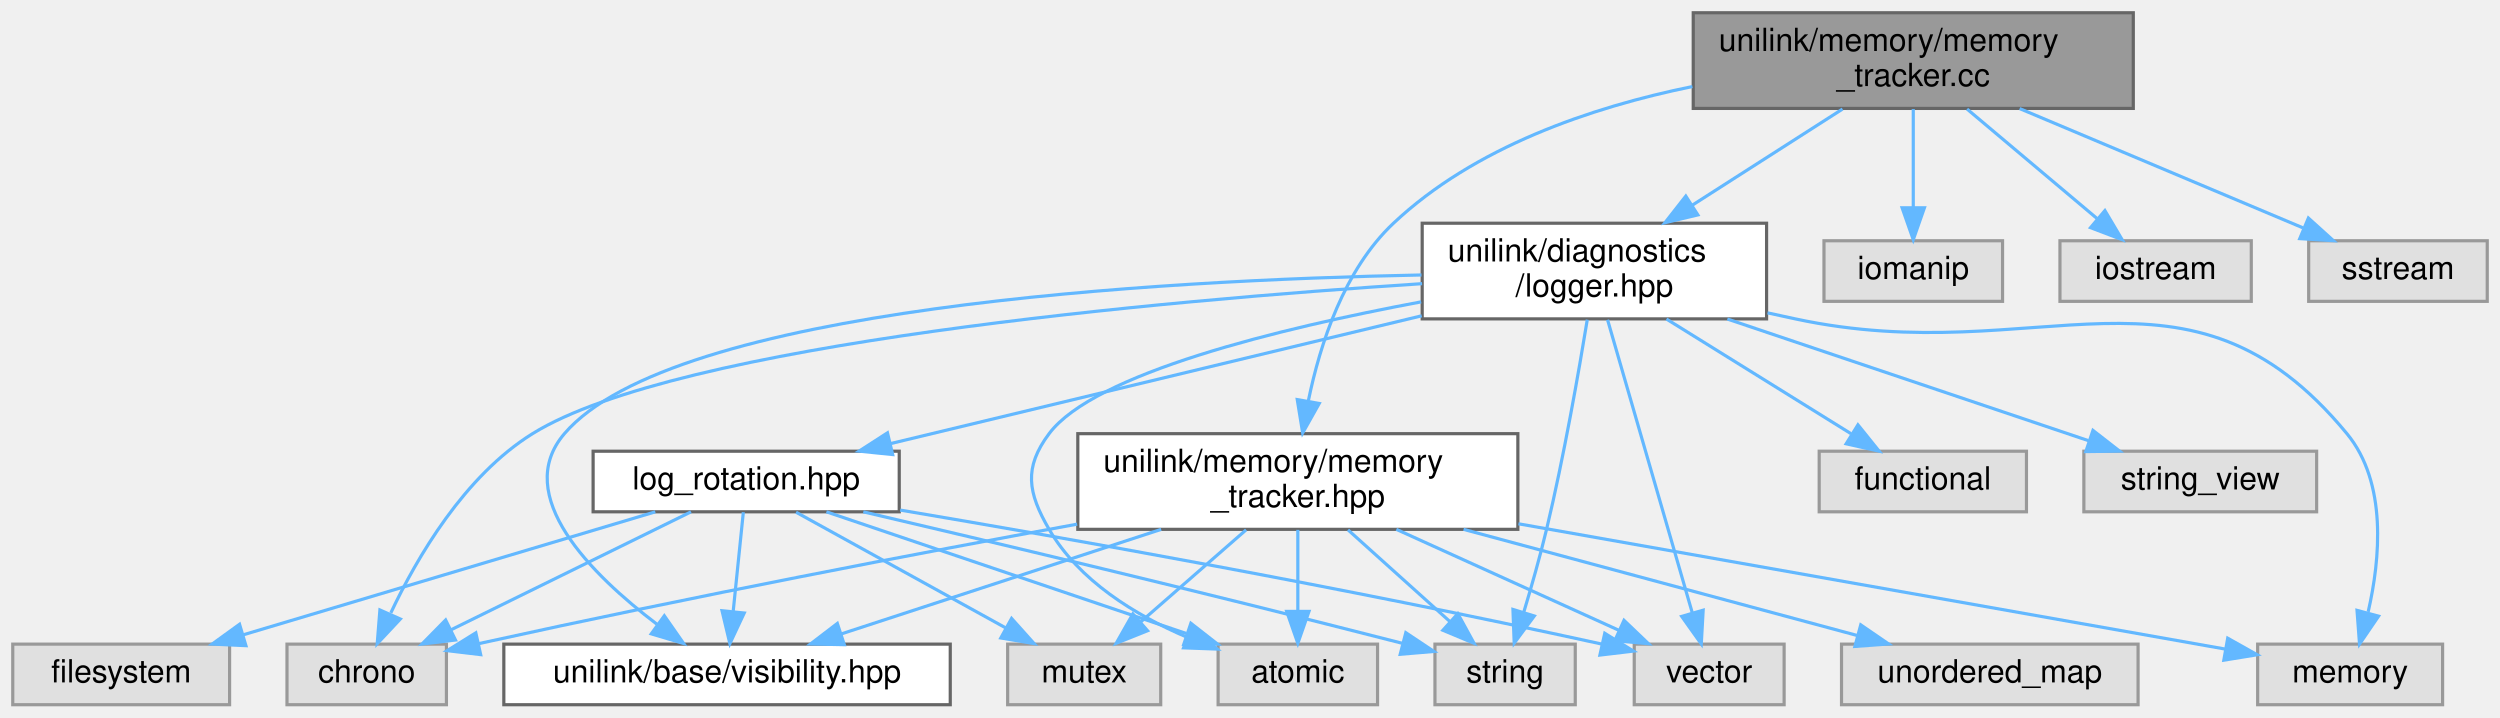
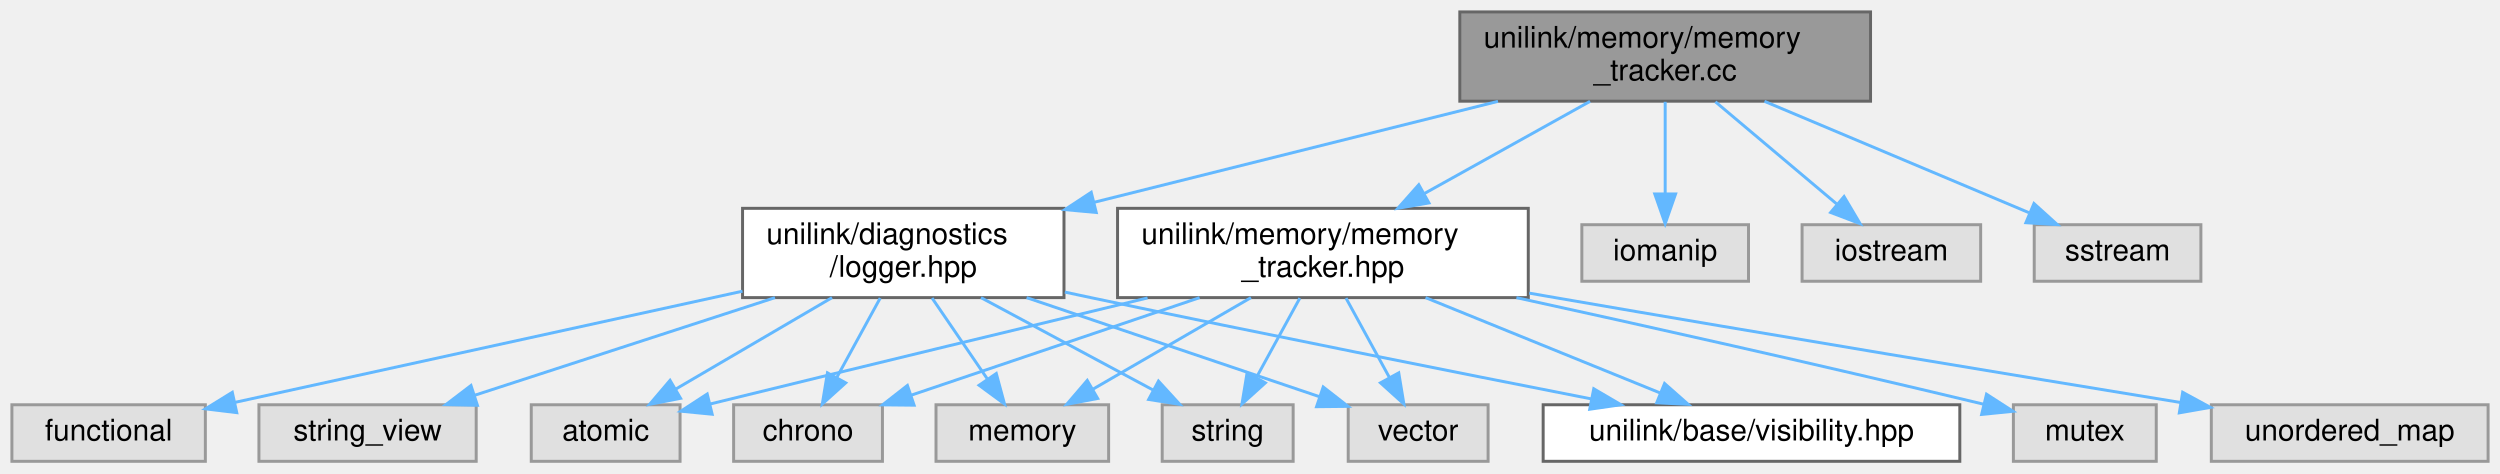
- <svg xmlns="http://www.w3.org/2000/svg" xmlns:xlink="http://www.w3.org/1999/xlink" width="784pt" height="225pt" viewBox="0.00 0.00 784.00 225.00">
-   <g id="graph0" class="graph" transform="scale(1 1) rotate(0) translate(4 221)">
+ <svg xmlns="http://www.w3.org/2000/svg" xmlns:xlink="http://www.w3.org/1999/xlink" width="840pt" height="159pt" viewBox="0.00 0.00 840.00 159.00">
+   <g id="graph0" class="graph" transform="scale(1 1) rotate(0) translate(4 155)">
    <g id="Node000001" class="node">
      <g id="a_Node000001">
        <a xlink:title=" ">
-           <polygon fill="#999999" stroke="#666666" points="665,-217 527,-217 527,-187 665,-187 665,-217" />
-           <text text-anchor="start" x="535" y="-205" font-family="Helvetica,sans-Serif" font-size="10.00">unilink/memory/memory</text>
-           <text text-anchor="middle" x="596" y="-194" font-family="Helvetica,sans-Serif" font-size="10.00">_tracker.cc</text>
+           <polygon fill="#999999" stroke="#666666" points="624.5,-151 486.5,-151 486.5,-121 624.5,-121 624.5,-151" />
+           <text text-anchor="start" x="494.5" y="-139" font-family="Helvetica,sans-Serif" font-size="10.00">unilink/memory/memory</text>
+           <text text-anchor="middle" x="555.5" y="-128" font-family="Helvetica,sans-Serif" font-size="10.00">_tracker.cc</text>
        </a>
      </g>
    </g>
    <g id="Node000002" class="node">
      <g id="a_Node000002">
        <a xlink:href="memory__tracker_8hpp.html" target="_top" xlink:title=" ">
-           <polygon fill="white" stroke="#666666" points="472,-85 334,-85 334,-55 472,-55 472,-85" />
-           <text text-anchor="start" x="342" y="-73" font-family="Helvetica,sans-Serif" font-size="10.00">unilink/memory/memory</text>
-           <text text-anchor="middle" x="403" y="-62" font-family="Helvetica,sans-Serif" font-size="10.00">_tracker.hpp</text>
+           <polygon fill="white" stroke="#666666" points="509.5,-85 371.5,-85 371.5,-55 509.5,-55 509.5,-85" />
+           <text text-anchor="start" x="379.5" y="-73" font-family="Helvetica,sans-Serif" font-size="10.00">unilink/memory/memory</text>
+           <text text-anchor="middle" x="440.5" y="-62" font-family="Helvetica,sans-Serif" font-size="10.00">_tracker.hpp</text>
        </a>
      </g>
    </g>
    <g id="edge1_Node000001_Node000002" class="edge">
      <g id="a_edge1_Node000001_Node000002">
        <a xlink:title=" ">
-           <path fill="none" stroke="#63b8ff" d="M526.74,-193.86C494.75,-187.32 458.33,-174.83 433,-151 417.52,-136.44 409.97,-113.12 406.32,-95.41" />
-           <polygon fill="#63b8ff" stroke="#63b8ff" points="409.71,-94.47 404.52,-85.23 402.82,-95.69 409.71,-94.47" />
+           <path fill="none" stroke="#63b8ff" d="M530.26,-120.95C513.93,-111.87 492.48,-99.93 474.63,-90" />
+           <polygon fill="#63b8ff" stroke="#63b8ff" points="476.12,-86.82 465.68,-85.01 472.71,-92.93 476.12,-86.82" />
        </a>
      </g>
    </g>
    <g id="Node000011" class="node">
      <g id="a_Node000011">
        <a xlink:title=" ">
-           <polygon fill="#e0e0e0" stroke="#999999" points="624,-145.5 568,-145.5 568,-126.5 624,-126.5 624,-145.5" />
-           <text text-anchor="middle" x="596" y="-133.5" font-family="Helvetica,sans-Serif" font-size="10.00">iomanip</text>
+           <polygon fill="#e0e0e0" stroke="#999999" points="583.5,-79.5 527.5,-79.5 527.5,-60.5 583.5,-60.5 583.5,-79.5" />
+           <text text-anchor="middle" x="555.5" y="-67.5" font-family="Helvetica,sans-Serif" font-size="10.00">iomanip</text>
        </a>
      </g>
    </g>
    <g id="edge10_Node000001_Node000011" class="edge">
      <g id="a_edge10_Node000001_Node000011">
        <a xlink:title=" ">
-           <path fill="none" stroke="#63b8ff" d="M596,-186.8C596,-177.7 596,-165.79 596,-155.9" />
-           <polygon fill="#63b8ff" stroke="#63b8ff" points="599.5,-155.84 596,-145.84 592.5,-155.84 599.5,-155.84" />
+           <path fill="none" stroke="#63b8ff" d="M555.5,-120.8C555.5,-111.7 555.5,-99.79 555.5,-89.9" />
+           <polygon fill="#63b8ff" stroke="#63b8ff" points="559,-89.84 555.5,-79.84 552,-89.84 559,-89.84" />
        </a>
      </g>
    </g>
    <g id="Node000012" class="node">
      <g id="a_Node000012">
        <a xlink:title=" ">
-           <polygon fill="#e0e0e0" stroke="#999999" points="702,-145.5 642,-145.5 642,-126.5 702,-126.5 702,-145.5" />
-           <text text-anchor="middle" x="672" y="-133.5" font-family="Helvetica,sans-Serif" font-size="10.00">iostream</text>
+           <polygon fill="#e0e0e0" stroke="#999999" points="661.5,-79.5 601.5,-79.5 601.5,-60.5 661.5,-60.5 661.5,-79.5" />
+           <text text-anchor="middle" x="631.5" y="-67.5" font-family="Helvetica,sans-Serif" font-size="10.00">iostream</text>
        </a>
      </g>
    </g>
    <g id="edge11_Node000001_Node000012" class="edge">
      <g id="a_edge11_Node000001_Node000012">
        <a xlink:title=" ">
-           <path fill="none" stroke="#63b8ff" d="M612.87,-186.8C624.95,-176.62 641.21,-162.93 653.62,-152.48" />
-           <polygon fill="#63b8ff" stroke="#63b8ff" points="656.1,-154.96 661.5,-145.84 651.59,-149.61 656.1,-154.96" />
+           <path fill="none" stroke="#63b8ff" d="M572.37,-120.8C584.45,-110.62 600.71,-96.93 613.12,-86.48" />
+           <polygon fill="#63b8ff" stroke="#63b8ff" points="615.6,-88.96 621,-79.84 611.09,-83.61 615.6,-88.96" />
        </a>
      </g>
    </g>
    <g id="Node000013" class="node">
      <g id="a_Node000013">
        <a xlink:title=" ">
-           <polygon fill="#e0e0e0" stroke="#999999" points="776,-145.5 720,-145.5 720,-126.5 776,-126.5 776,-145.5" />
-           <text text-anchor="middle" x="748" y="-133.5" font-family="Helvetica,sans-Serif" font-size="10.00">sstream</text>
+           <polygon fill="#e0e0e0" stroke="#999999" points="735.5,-79.5 679.5,-79.5 679.5,-60.5 735.5,-60.5 735.5,-79.5" />
+           <text text-anchor="middle" x="707.5" y="-67.5" font-family="Helvetica,sans-Serif" font-size="10.00">sstream</text>
        </a>
      </g>
    </g>
    <g id="edge12_Node000001_Node000013" class="edge">
      <g id="a_edge12_Node000001_Node000013">
        <a xlink:title=" ">
-           <path fill="none" stroke="#63b8ff" d="M629.36,-186.95C655.9,-175.78 692.69,-160.29 718.24,-149.53" />
-           <polygon fill="#63b8ff" stroke="#63b8ff" points="719.91,-152.62 727.77,-145.52 717.2,-146.17 719.91,-152.62" />
+           <path fill="none" stroke="#63b8ff" d="M588.86,-120.95C615.4,-109.78 652.19,-94.29 677.74,-83.53" />
+           <polygon fill="#63b8ff" stroke="#63b8ff" points="679.41,-86.62 687.27,-79.52 676.7,-80.17 679.41,-86.62" />
        </a>
      </g>
    </g>
    <g id="Node000014" class="node">
      <g id="a_Node000014">
        <a xlink:href="logger_8hpp.html" target="_top" xlink:title=" ">
-           <polygon fill="white" stroke="#666666" points="550,-151 442,-151 442,-121 550,-121 550,-151" />
-           <text text-anchor="start" x="450" y="-139" font-family="Helvetica,sans-Serif" font-size="10.00">unilink/diagnostics</text>
-           <text text-anchor="middle" x="496" y="-128" font-family="Helvetica,sans-Serif" font-size="10.00">/logger.hpp</text>
+           <polygon fill="white" stroke="#666666" points="353.5,-85 245.5,-85 245.5,-55 353.5,-55 353.5,-85" />
+           <text text-anchor="start" x="253.5" y="-73" font-family="Helvetica,sans-Serif" font-size="10.00">unilink/diagnostics</text>
+           <text text-anchor="middle" x="299.5" y="-62" font-family="Helvetica,sans-Serif" font-size="10.00">/logger.hpp</text>
        </a>
      </g>
    </g>
    <g id="edge13_Node000001_Node000014" class="edge">
      <g id="a_edge13_Node000001_Node000014">
        <a xlink:title=" ">
-           <path fill="none" stroke="#63b8ff" d="M573.81,-186.8C559.95,-177.93 541.93,-166.39 526.71,-156.66" />
-           <polygon fill="#63b8ff" stroke="#63b8ff" points="528.44,-153.61 518.13,-151.16 524.67,-159.5 528.44,-153.61" />
+           <path fill="none" stroke="#63b8ff" d="M499.32,-120.95C459.26,-110.94 405.32,-97.46 363.58,-87.02" />
+           <polygon fill="#63b8ff" stroke="#63b8ff" points="364.34,-83.6 353.79,-84.57 362.65,-90.39 364.34,-83.6" />
        </a>
      </g>
    </g>
    <g id="Node000003" class="node">
      <g id="a_Node000003">
        <a xlink:title=" ">
-           <polygon fill="#e0e0e0" stroke="#999999" points="428,-19 378,-19 378,0 428,0 428,-19" />
-           <text text-anchor="middle" x="403" y="-7" font-family="Helvetica,sans-Serif" font-size="10.00">atomic</text>
+           <polygon fill="#e0e0e0" stroke="#999999" points="224.5,-19 174.5,-19 174.5,0 224.5,0 224.5,-19" />
+           <text text-anchor="middle" x="199.5" y="-7" font-family="Helvetica,sans-Serif" font-size="10.00">atomic</text>
        </a>
      </g>
    </g>
    <g id="edge2_Node000002_Node000003" class="edge">
      <g id="a_edge2_Node000002_Node000003">
        <a xlink:title=" ">
-           <path fill="none" stroke="#63b8ff" d="M403,-54.84C403,-47.21 403,-37.7 403,-29.45" />
-           <polygon fill="#63b8ff" stroke="#63b8ff" points="406.5,-29.27 403,-19.27 399.5,-29.27 406.5,-29.27" />
+           <path fill="none" stroke="#63b8ff" d="M381.58,-54.9C342.49,-45.52 289.78,-32.8 234.69,-19.28" />
+           <polygon fill="#63b8ff" stroke="#63b8ff" points="235.29,-15.82 224.75,-16.84 233.62,-22.62 235.29,-15.82" />
        </a>
      </g>
    </g>
    <g id="Node000004" class="node">
      <g id="a_Node000004">
        <a xlink:title=" ">
-           <polygon fill="#e0e0e0" stroke="#999999" points="136,-19 86,-19 86,0 136,0 136,-19" />
-           <text text-anchor="middle" x="111" y="-7" font-family="Helvetica,sans-Serif" font-size="10.00">chrono</text>
+           <polygon fill="#e0e0e0" stroke="#999999" points="292.5,-19 242.5,-19 242.5,0 292.5,0 292.5,-19" />
+           <text text-anchor="middle" x="267.5" y="-7" font-family="Helvetica,sans-Serif" font-size="10.00">chrono</text>
        </a>
      </g>
    </g>
    <g id="edge3_Node000002_Node000004" class="edge">
      <g id="a_edge3_Node000002_Node000004">
        <a xlink:title=" ">
-           <path fill="none" stroke="#63b8ff" d="M333.8,-56.63C284.07,-47.5 215.22,-34.37 145.98,-19.13" />
-           <polygon fill="#63b8ff" stroke="#63b8ff" points="146.74,-15.71 136.22,-16.96 145.22,-22.54 146.74,-15.71" />
+           <path fill="none" stroke="#63b8ff" d="M399.06,-54.99C369.5,-44.99 330.21,-31.7 302.28,-22.26" />
+           <polygon fill="#63b8ff" stroke="#63b8ff" points="303.14,-18.86 292.54,-18.97 300.89,-25.49 303.14,-18.86" />
        </a>
      </g>
    </g>
    <g id="Node000005" class="node">
      <g id="a_Node000005">
        <a xlink:title=" ">
-           <polygon fill="#e0e0e0" stroke="#999999" points="762,-19 704,-19 704,0 762,0 762,-19" />
-           <text text-anchor="middle" x="733" y="-7" font-family="Helvetica,sans-Serif" font-size="10.00">memory</text>
+           <polygon fill="#e0e0e0" stroke="#999999" points="368.5,-19 310.5,-19 310.5,0 368.5,0 368.5,-19" />
+           <text text-anchor="middle" x="339.5" y="-7" font-family="Helvetica,sans-Serif" font-size="10.00">memory</text>
        </a>
      </g>
    </g>
    <g id="edge4_Node000002_Node000005" class="edge">
      <g id="a_edge4_Node000002_Node000005">
        <a xlink:title=" ">
-           <path fill="none" stroke="#63b8ff" d="M472.18,-56.74C539.47,-44.81 639.31,-27.11 693.88,-17.44" />
-           <polygon fill="#63b8ff" stroke="#63b8ff" points="694.61,-20.86 703.84,-15.67 693.39,-13.97 694.61,-20.86" />
+           <path fill="none" stroke="#63b8ff" d="M416.31,-54.99C400.21,-45.66 379.16,-33.47 363.17,-24.21" />
+           <polygon fill="#63b8ff" stroke="#63b8ff" points="364.82,-21.12 354.42,-19.14 361.31,-27.18 364.82,-21.12" />
        </a>
      </g>
    </g>
    <g id="Node000006" class="node">
      <g id="a_Node000006">
        <a xlink:title=" ">
-           <polygon fill="#e0e0e0" stroke="#999999" points="360,-19 312,-19 312,0 360,0 360,-19" />
-           <text text-anchor="middle" x="336" y="-7" font-family="Helvetica,sans-Serif" font-size="10.00">mutex</text>
+           <polygon fill="#e0e0e0" stroke="#999999" points="720.5,-19 672.5,-19 672.5,0 720.5,0 720.5,-19" />
+           <text text-anchor="middle" x="696.5" y="-7" font-family="Helvetica,sans-Serif" font-size="10.00">mutex</text>
        </a>
      </g>
    </g>
    <g id="edge5_Node000002_Node000006" class="edge">
      <g id="a_edge5_Node000002_Node000006">
        <a xlink:title=" ">
-           <path fill="none" stroke="#63b8ff" d="M386.78,-54.84C376.76,-46.09 363.89,-34.85 353.62,-25.88" />
-           <polygon fill="#63b8ff" stroke="#63b8ff" points="355.87,-23.21 346.04,-19.27 351.27,-28.48 355.87,-23.21" />
+           <path fill="none" stroke="#63b8ff" d="M505.52,-54.99C547.72,-45.76 604.14,-33.18 662.59,-19.16" />
+           <polygon fill="#63b8ff" stroke="#63b8ff" points="663.47,-22.55 672.37,-16.81 661.83,-15.75 663.47,-22.55" />
        </a>
      </g>
    </g>
    <g id="Node000007" class="node">
      <g id="a_Node000007">
        <a xlink:title=" ">
-           <polygon fill="#e0e0e0" stroke="#999999" points="490,-19 446,-19 446,0 490,0 490,-19" />
-           <text text-anchor="middle" x="468" y="-7" font-family="Helvetica,sans-Serif" font-size="10.00">string</text>
+           <polygon fill="#e0e0e0" stroke="#999999" points="430.5,-19 386.5,-19 386.5,0 430.5,0 430.5,-19" />
+           <text text-anchor="middle" x="408.5" y="-7" font-family="Helvetica,sans-Serif" font-size="10.00">string</text>
        </a>
      </g>
    </g>
    <g id="edge6_Node000002_Node000007" class="edge">
      <g id="a_edge6_Node000002_Node000007">
        <a xlink:title=" ">
-           <path fill="none" stroke="#63b8ff" d="M418.73,-54.84C428.36,-46.17 440.69,-35.08 450.61,-26.15" />
-           <polygon fill="#63b8ff" stroke="#63b8ff" points="453.17,-28.56 458.26,-19.27 448.49,-23.35 453.17,-28.56" />
+           <path fill="none" stroke="#63b8ff" d="M432.75,-54.84C428.35,-46.78 422.79,-36.62 418.1,-28.06" />
+           <polygon fill="#63b8ff" stroke="#63b8ff" points="421.16,-26.36 413.3,-19.27 415.02,-29.72 421.16,-26.36" />
        </a>
      </g>
    </g>
    <g id="Node000008" class="node">
      <g id="a_Node000008">
        <a xlink:title=" ">
-           <polygon fill="#e0e0e0" stroke="#999999" points="666.5,-19 573.5,-19 573.5,0 666.5,0 666.5,-19" />
-           <text text-anchor="middle" x="620" y="-7" font-family="Helvetica,sans-Serif" font-size="10.00">unordered_map</text>
+           <polygon fill="#e0e0e0" stroke="#999999" points="832,-19 739,-19 739,0 832,0 832,-19" />
+           <text text-anchor="middle" x="785.5" y="-7" font-family="Helvetica,sans-Serif" font-size="10.00">unordered_map</text>
        </a>
      </g>
    </g>
    <g id="edge7_Node000002_Node000008" class="edge">
      <g id="a_edge7_Node000002_Node000008">
        <a xlink:title=" ">
-           <path fill="none" stroke="#63b8ff" d="M454.98,-54.99C492.75,-44.8 543.21,-31.2 578.34,-21.73" />
-           <polygon fill="#63b8ff" stroke="#63b8ff" points="579.53,-25.04 588.27,-19.05 577.7,-18.28 579.53,-25.04" />
+           <path fill="none" stroke="#63b8ff" d="M509.81,-56.51C512.75,-56 515.65,-55.49 518.5,-55 590.93,-42.46 674.53,-28.63 728.61,-19.77" />
+           <polygon fill="#63b8ff" stroke="#63b8ff" points="729.38,-23.19 738.69,-18.12 728.25,-16.28 729.38,-23.19" />
        </a>
      </g>
    </g>
    <g id="Node000009" class="node">
      <g id="a_Node000009">
        <a xlink:title=" ">
-           <polygon fill="#e0e0e0" stroke="#999999" points="555.5,-19 508.5,-19 508.5,0 555.5,0 555.5,-19" />
-           <text text-anchor="middle" x="532" y="-7" font-family="Helvetica,sans-Serif" font-size="10.00">vector</text>
+           <polygon fill="#e0e0e0" stroke="#999999" points="496,-19 449,-19 449,0 496,0 496,-19" />
+           <text text-anchor="middle" x="472.5" y="-7" font-family="Helvetica,sans-Serif" font-size="10.00">vector</text>
        </a>
      </g>
    </g>
    <g id="edge8_Node000002_Node000009" class="edge">
      <g id="a_edge8_Node000002_Node000009">
        <a xlink:title=" ">
-           <path fill="none" stroke="#63b8ff" d="M433.9,-54.99C455.13,-45.36 483.11,-32.67 503.75,-23.31" />
-           <polygon fill="#63b8ff" stroke="#63b8ff" points="505.29,-26.46 512.95,-19.14 502.4,-20.08 505.29,-26.46" />
+           <path fill="none" stroke="#63b8ff" d="M448.25,-54.84C452.65,-46.78 458.21,-36.62 462.9,-28.06" />
+           <polygon fill="#63b8ff" stroke="#63b8ff" points="465.98,-29.72 467.7,-19.27 459.84,-26.36 465.98,-29.72" />
        </a>
      </g>
    </g>
    <g id="Node000010" class="node">
      <g id="a_Node000010">
        <a xlink:href="visibility_8hpp.html" target="_top" xlink:title=" ">
-           <polygon fill="white" stroke="#666666" points="294,-19 154,-19 154,0 294,0 294,-19" />
-           <text text-anchor="middle" x="224" y="-7" font-family="Helvetica,sans-Serif" font-size="10.00">unilink/base/visibility.hpp</text>
+           <polygon fill="white" stroke="#666666" points="654.5,-19 514.5,-19 514.5,0 654.5,0 654.5,-19" />
+           <text text-anchor="middle" x="584.5" y="-7" font-family="Helvetica,sans-Serif" font-size="10.00">unilink/base/visibility.hpp</text>
        </a>
      </g>
    </g>
    <g id="edge9_Node000002_Node000010" class="edge">
      <g id="a_edge9_Node000002_Node000010">
        <a xlink:title=" ">
-           <path fill="none" stroke="#63b8ff" d="M360.13,-54.99C329.5,-44.98 288.77,-31.67 259.87,-22.22" />
-           <polygon fill="#63b8ff" stroke="#63b8ff" points="260.77,-18.83 250.17,-19.05 258.59,-25.49 260.77,-18.83" />
+           <path fill="none" stroke="#63b8ff" d="M474.99,-54.99C499.02,-45.23 530.77,-32.33 553.9,-22.93" />
+           <polygon fill="#63b8ff" stroke="#63b8ff" points="555.29,-26.15 563.23,-19.14 552.65,-19.66 555.29,-26.15" />
        </a>
      </g>
    </g>
    <g id="edge14_Node000014_Node000003" class="edge">
      <g id="a_edge14_Node000014_Node000003">
        <a xlink:title=" ">
-           <path fill="none" stroke="#63b8ff" d="M441.68,-126.34C397.12,-118 339.14,-103.87 325,-85 317,-74.33 318.3,-66.53 325,-55 334.34,-38.92 351.9,-28.17 368,-21.27" />
-           <polygon fill="#63b8ff" stroke="#63b8ff" points="369.71,-24.35 377.75,-17.45 367.16,-17.84 369.71,-24.35" />
+           <path fill="none" stroke="#63b8ff" d="M275.55,-54.99C259.61,-45.66 238.77,-33.47 222.94,-24.21" />
+           <polygon fill="#63b8ff" stroke="#63b8ff" points="224.67,-21.17 214.27,-19.14 221.13,-27.21 224.67,-21.17" />
        </a>
      </g>
    </g>
    <g id="edge15_Node000014_Node000004" class="edge">
      <g id="a_edge15_Node000014_Node000004">
        <a xlink:title=" ">
-           <path fill="none" stroke="#63b8ff" d="M441.97,-132.04C359.91,-126.7 208.58,-113.27 163,-85 141.69,-71.78 126.79,-46.24 118.56,-28.79" />
-           <polygon fill="#63b8ff" stroke="#63b8ff" points="121.54,-26.88 114.3,-19.15 115.14,-29.71 121.54,-26.88" />
+           <path fill="none" stroke="#63b8ff" d="M291.75,-54.84C287.35,-46.78 281.79,-36.62 277.1,-28.06" />
+           <polygon fill="#63b8ff" stroke="#63b8ff" points="280.16,-26.36 272.3,-19.27 274.02,-29.72 280.16,-26.36" />
        </a>
      </g>
    </g>
    <g id="edge17_Node000014_Node000005" class="edge">
      <g id="a_edge17_Node000014_Node000005">
        <a xlink:title=" ">
-           <path fill="none" stroke="#63b8ff" d="M550.29,-122.89C553.23,-122.25 556.15,-121.61 559,-121 635.78,-104.48 682.04,-145.59 732,-85 744.7,-69.59 742.45,-45.68 738.66,-29.12" />
-           <polygon fill="#63b8ff" stroke="#63b8ff" points="741.92,-27.77 735.95,-19.02 735.16,-29.59 741.92,-27.77" />
+           <path fill="none" stroke="#63b8ff" d="M309.18,-54.84C314.75,-46.69 321.79,-36.4 327.68,-27.78" />
+           <polygon fill="#63b8ff" stroke="#63b8ff" points="330.75,-29.5 333.51,-19.27 324.97,-25.55 330.75,-29.5" />
        </a>
      </g>
    </g>
    <g id="edge18_Node000014_Node000007" class="edge">
      <g id="a_edge18_Node000014_Node000007">
        <a xlink:title=" ">
-           <path fill="none" stroke="#63b8ff" d="M493.77,-120.75C491.14,-104.68 486.46,-77.81 481,-55 478.94,-46.39 476.25,-36.96 473.85,-29.01" />
-           <polygon fill="#63b8ff" stroke="#63b8ff" points="477.15,-27.82 470.85,-19.3 470.46,-29.88 477.15,-27.82" />
+           <path fill="none" stroke="#63b8ff" d="M325.61,-54.99C343.14,-45.58 366.12,-33.24 383.44,-23.95" />
+           <polygon fill="#63b8ff" stroke="#63b8ff" points="385.25,-26.95 392.4,-19.14 381.94,-20.78 385.25,-26.95" />
        </a>
      </g>
    </g>
    <g id="edge20_Node000014_Node000009" class="edge">
      <g id="a_edge20_Node000014_Node000009">
        <a xlink:title=" ">
-           <path fill="none" stroke="#63b8ff" d="M500.13,-120.72C506.69,-98.02 519.5,-53.72 526.72,-28.75" />
-           <polygon fill="#63b8ff" stroke="#63b8ff" points="530.11,-29.65 529.52,-19.07 523.38,-27.7 530.11,-29.65" />
-         </a>
-       </g>
-     </g>
-     <g id="edge29_Node000014_Node000010" class="edge">
-       <g id="a_edge29_Node000014_Node000010">
-         <a xlink:title=" ">
-           <path fill="none" stroke="#63b8ff" d="M441.78,-134.77C358.97,-133.13 206.97,-124.64 173,-85 156.4,-65.63 181.52,-40.78 202.02,-25.24" />
-           <polygon fill="#63b8ff" stroke="#63b8ff" points="204.33,-27.89 210.39,-19.2 200.23,-22.22 204.33,-27.89" />
+           <path fill="none" stroke="#63b8ff" d="M340.94,-54.99C371.03,-44.81 411.22,-31.22 439.22,-21.75" />
+           <polygon fill="#63b8ff" stroke="#63b8ff" points="440.6,-24.98 448.95,-18.46 438.36,-18.35 440.6,-24.98" />
+         </a>
+       </g>
+     </g>
+     <g id="edge21_Node000014_Node000010" class="edge">
+       <g id="a_edge21_Node000014_Node000010">
+         <a xlink:title=" ">
+           <path fill="none" stroke="#63b8ff" d="M353.78,-56.86C356.73,-56.23 359.65,-55.6 362.5,-55 419.89,-42.87 485.8,-29.77 530.8,-20.94" />
+           <polygon fill="#63b8ff" stroke="#63b8ff" points="531.5,-24.37 540.64,-19.01 530.15,-17.5 531.5,-24.37" />
        </a>
      </g>
    </g>
    <g id="Node000015" class="node">
      <g id="a_Node000015">
        <a xlink:title=" ">
-           <polygon fill="#e0e0e0" stroke="#999999" points="631.5,-79.5 566.5,-79.5 566.5,-60.5 631.5,-60.5 631.5,-79.5" />
-           <text text-anchor="middle" x="599" y="-67.5" font-family="Helvetica,sans-Serif" font-size="10.00">functional</text>
+           <polygon fill="#e0e0e0" stroke="#999999" points="65,-19 0,-19 0,0 65,0 65,-19" />
+           <text text-anchor="middle" x="32.5" y="-7" font-family="Helvetica,sans-Serif" font-size="10.00">functional</text>
        </a>
      </g>
    </g>
    <g id="edge16_Node000014_Node000015" class="edge">
      <g id="a_edge16_Node000014_Node000015">
        <a xlink:title=" ">
-           <path fill="none" stroke="#63b8ff" d="M518.6,-120.95C535.79,-110.27 559.33,-95.65 576.49,-84.98" />
-           <polygon fill="#63b8ff" stroke="#63b8ff" points="578.65,-87.77 585.29,-79.52 574.95,-81.82 578.65,-87.77" />
+           <path fill="none" stroke="#63b8ff" d="M245.47,-57.16C195.18,-46.14 121.23,-29.94 75.02,-19.82" />
+           <polygon fill="#63b8ff" stroke="#63b8ff" points="75.55,-16.35 65.03,-17.63 74.05,-23.19 75.55,-16.35" />
        </a>
      </g>
    </g>
    <g id="Node000016" class="node">
      <g id="a_Node000016">
        <a xlink:title=" ">
-           <polygon fill="#e0e0e0" stroke="#999999" points="722.5,-79.5 649.5,-79.5 649.5,-60.5 722.5,-60.5 722.5,-79.5" />
-           <text text-anchor="middle" x="686" y="-67.5" font-family="Helvetica,sans-Serif" font-size="10.00">string_view</text>
+           <polygon fill="#e0e0e0" stroke="#999999" points="156,-19 83,-19 83,0 156,0 156,-19" />
+           <text text-anchor="middle" x="119.5" y="-7" font-family="Helvetica,sans-Serif" font-size="10.00">string_view</text>
        </a>
      </g>
    </g>
    <g id="edge19_Node000014_Node000016" class="edge">
      <g id="a_edge19_Node000014_Node000016">
        <a xlink:title=" ">
-           <path fill="none" stroke="#63b8ff" d="M537.7,-120.95C571.6,-109.53 618.91,-93.6 650.9,-82.82" />
-           <polygon fill="#63b8ff" stroke="#63b8ff" points="652.35,-86.03 660.71,-79.52 650.12,-79.39 652.35,-86.03" />
-         </a>
-       </g>
-     </g>
-     <g id="Node000017" class="node">
-       <g id="a_Node000017">
-         <a xlink:href="log__rotation_8hpp.html" target="_top" xlink:title=" ">
-           <polygon fill="white" stroke="#666666" points="278,-79.5 182,-79.5 182,-60.5 278,-60.5 278,-79.5" />
-           <text text-anchor="middle" x="230" y="-67.5" font-family="Helvetica,sans-Serif" font-size="10.00">log_rotation.hpp</text>
-         </a>
-       </g>
-     </g>
-     <g id="edge21_Node000014_Node000017" class="edge">
-       <g id="a_edge21_Node000014_Node000017">
-         <a xlink:title=" ">
-           <path fill="none" stroke="#63b8ff" d="M441.85,-121.97C392.85,-110.18 321.49,-93.01 275.4,-81.92" />
-           <polygon fill="#63b8ff" stroke="#63b8ff" points="275.94,-78.45 265.4,-79.52 274.31,-85.26 275.94,-78.45" />
-         </a>
-       </g>
-     </g>
-     <g id="edge22_Node000017_Node000003" class="edge">
-       <g id="a_edge22_Node000017_Node000003">
-         <a xlink:title=" ">
-           <path fill="none" stroke="#63b8ff" d="M255.16,-60.49C284.88,-50.44 334.52,-33.66 367.99,-22.34" />
-           <polygon fill="#63b8ff" stroke="#63b8ff" points="369.46,-25.54 377.81,-19.02 367.22,-18.9 369.46,-25.54" />
-         </a>
-       </g>
-     </g>
-     <g id="edge23_Node000017_Node000004" class="edge">
-       <g id="a_edge23_Node000017_Node000004">
-         <a xlink:title=" ">
-           <path fill="none" stroke="#63b8ff" d="M212.7,-60.49C192.95,-50.79 160.45,-34.81 137.51,-23.53" />
-           <polygon fill="#63b8ff" stroke="#63b8ff" points="138.84,-20.29 128.32,-19.02 135.75,-26.57 138.84,-20.29" />
-         </a>
-       </g>
-     </g>
-     <g id="edge25_Node000017_Node000006" class="edge">
-       <g id="a_edge25_Node000017_Node000006">
-         <a xlink:title=" ">
-           <path fill="none" stroke="#63b8ff" d="M245.64,-60.37C262.94,-50.82 291.05,-35.31 311.33,-24.12" />
-           <polygon fill="#63b8ff" stroke="#63b8ff" points="313.23,-27.06 320.3,-19.17 309.85,-20.93 313.23,-27.06" />
-         </a>
-       </g>
-     </g>
-     <g id="edge26_Node000017_Node000007" class="edge">
-       <g id="a_edge26_Node000017_Node000007">
-         <a xlink:title=" ">
-           <path fill="none" stroke="#63b8ff" d="M266.73,-60.49C306.15,-51.27 370.86,-35.91 435.69,-19.28" />
-           <polygon fill="#63b8ff" stroke="#63b8ff" points="436.86,-22.59 445.67,-16.71 435.11,-15.82 436.86,-22.59" />
-         </a>
-       </g>
-     </g>
-     <g id="edge27_Node000017_Node000009" class="edge">
-       <g id="a_edge27_Node000017_Node000009">
-         <a xlink:title=" ">
-           <path fill="none" stroke="#63b8ff" d="M278.31,-61.04C330.25,-52.26 415.45,-37.2 498.41,-19" />
-           <polygon fill="#63b8ff" stroke="#63b8ff" points="499.25,-22.4 508.25,-16.82 497.73,-15.57 499.25,-22.4" />
-         </a>
-       </g>
-     </g>
-     <g id="edge28_Node000017_Node000010" class="edge">
-       <g id="a_edge28_Node000017_Node000010">
-         <a xlink:title=" ">
-           <path fill="none" stroke="#63b8ff" d="M229.11,-60.37C228.28,-52.25 227.01,-39.81 225.94,-29.39" />
-           <polygon fill="#63b8ff" stroke="#63b8ff" points="229.39,-28.76 224.89,-19.17 222.43,-29.47 229.39,-28.76" />
-         </a>
-       </g>
-     </g>
-     <g id="Node000018" class="node">
-       <g id="a_Node000018">
-         <a xlink:title=" ">
-           <polygon fill="#e0e0e0" stroke="#999999" points="68,-19 0,-19 0,0 68,0 68,-19" />
-           <text text-anchor="middle" x="34" y="-7" font-family="Helvetica,sans-Serif" font-size="10.00">filesystem</text>
-         </a>
-       </g>
-     </g>
-     <g id="edge24_Node000017_Node000018" class="edge">
-       <g id="a_edge24_Node000017_Node000018">
-         <a xlink:title=" ">
-           <path fill="none" stroke="#63b8ff" d="M201.5,-60.49C167.39,-50.31 110.13,-33.22 72.21,-21.9" />
-           <polygon fill="#63b8ff" stroke="#63b8ff" points="73.12,-18.52 62.53,-19.02 71.12,-25.23 73.12,-18.52" />
+           <path fill="none" stroke="#63b8ff" d="M256.39,-54.99C225.59,-44.98 184.63,-31.67 155.57,-22.22" />
+           <polygon fill="#63b8ff" stroke="#63b8ff" points="156.41,-18.82 145.82,-19.05 154.25,-25.47 156.41,-18.82" />
        </a>
      </g>
    </g>
  </g>
</svg>
